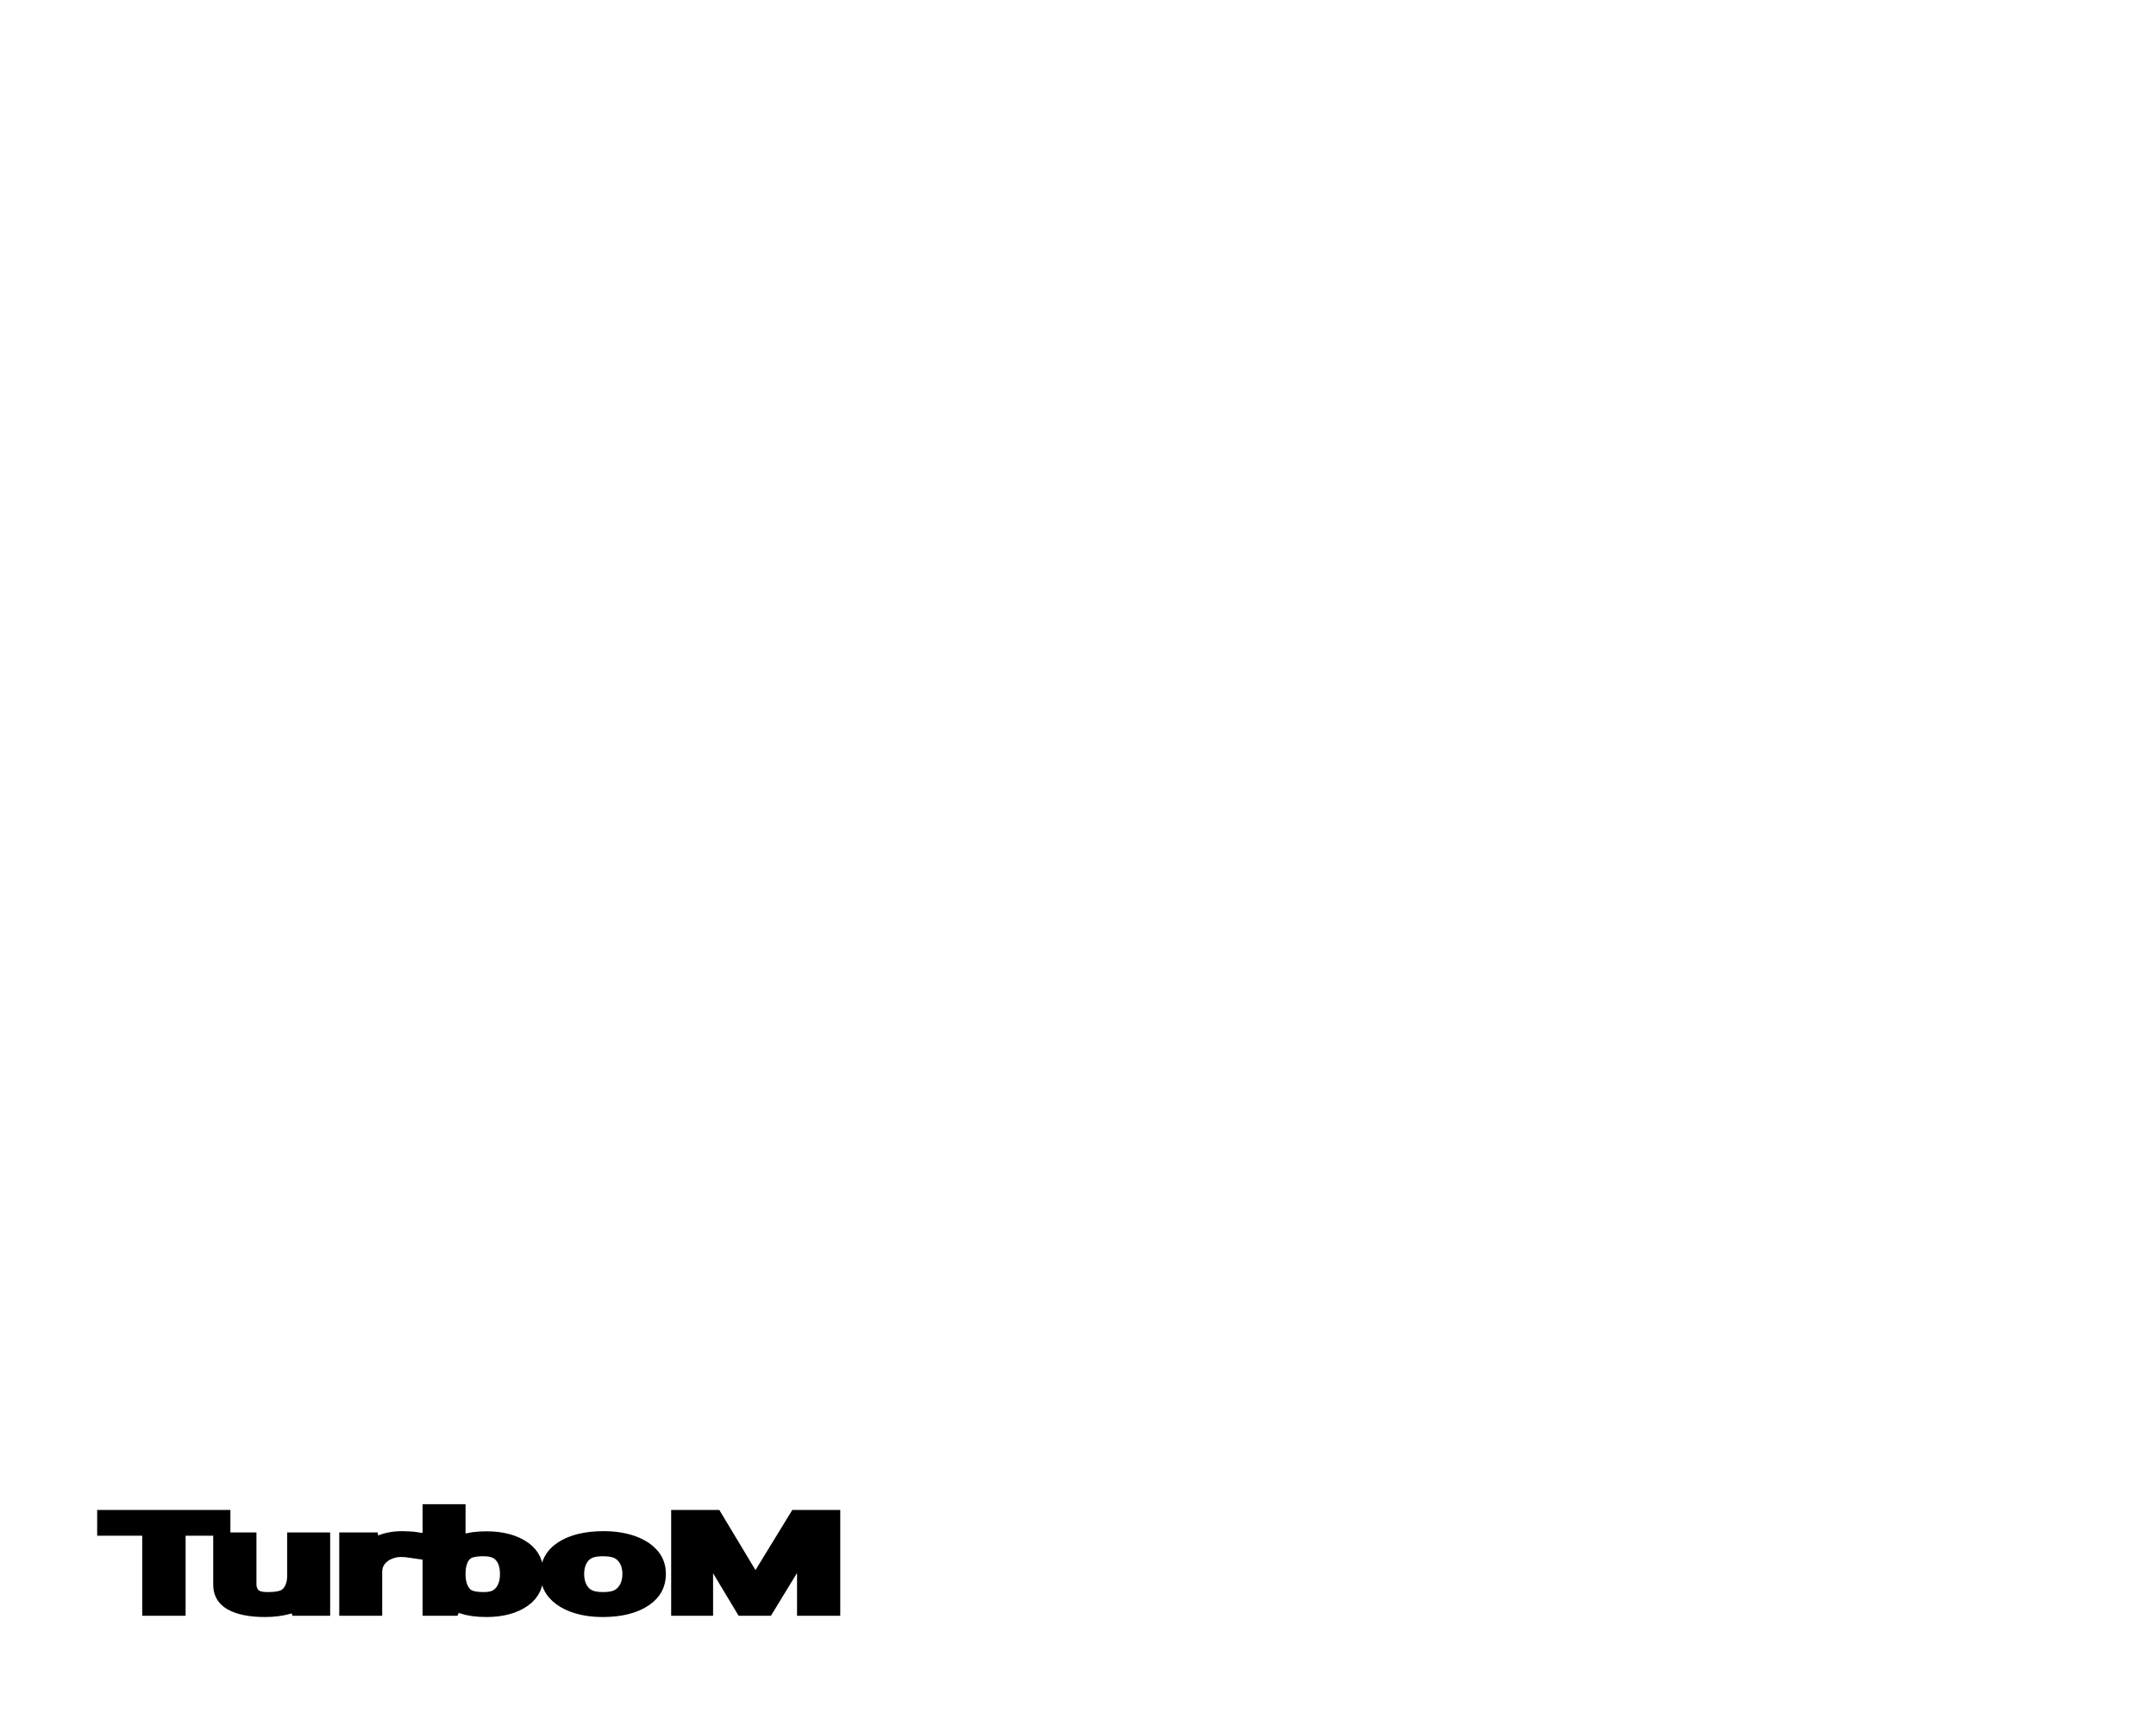
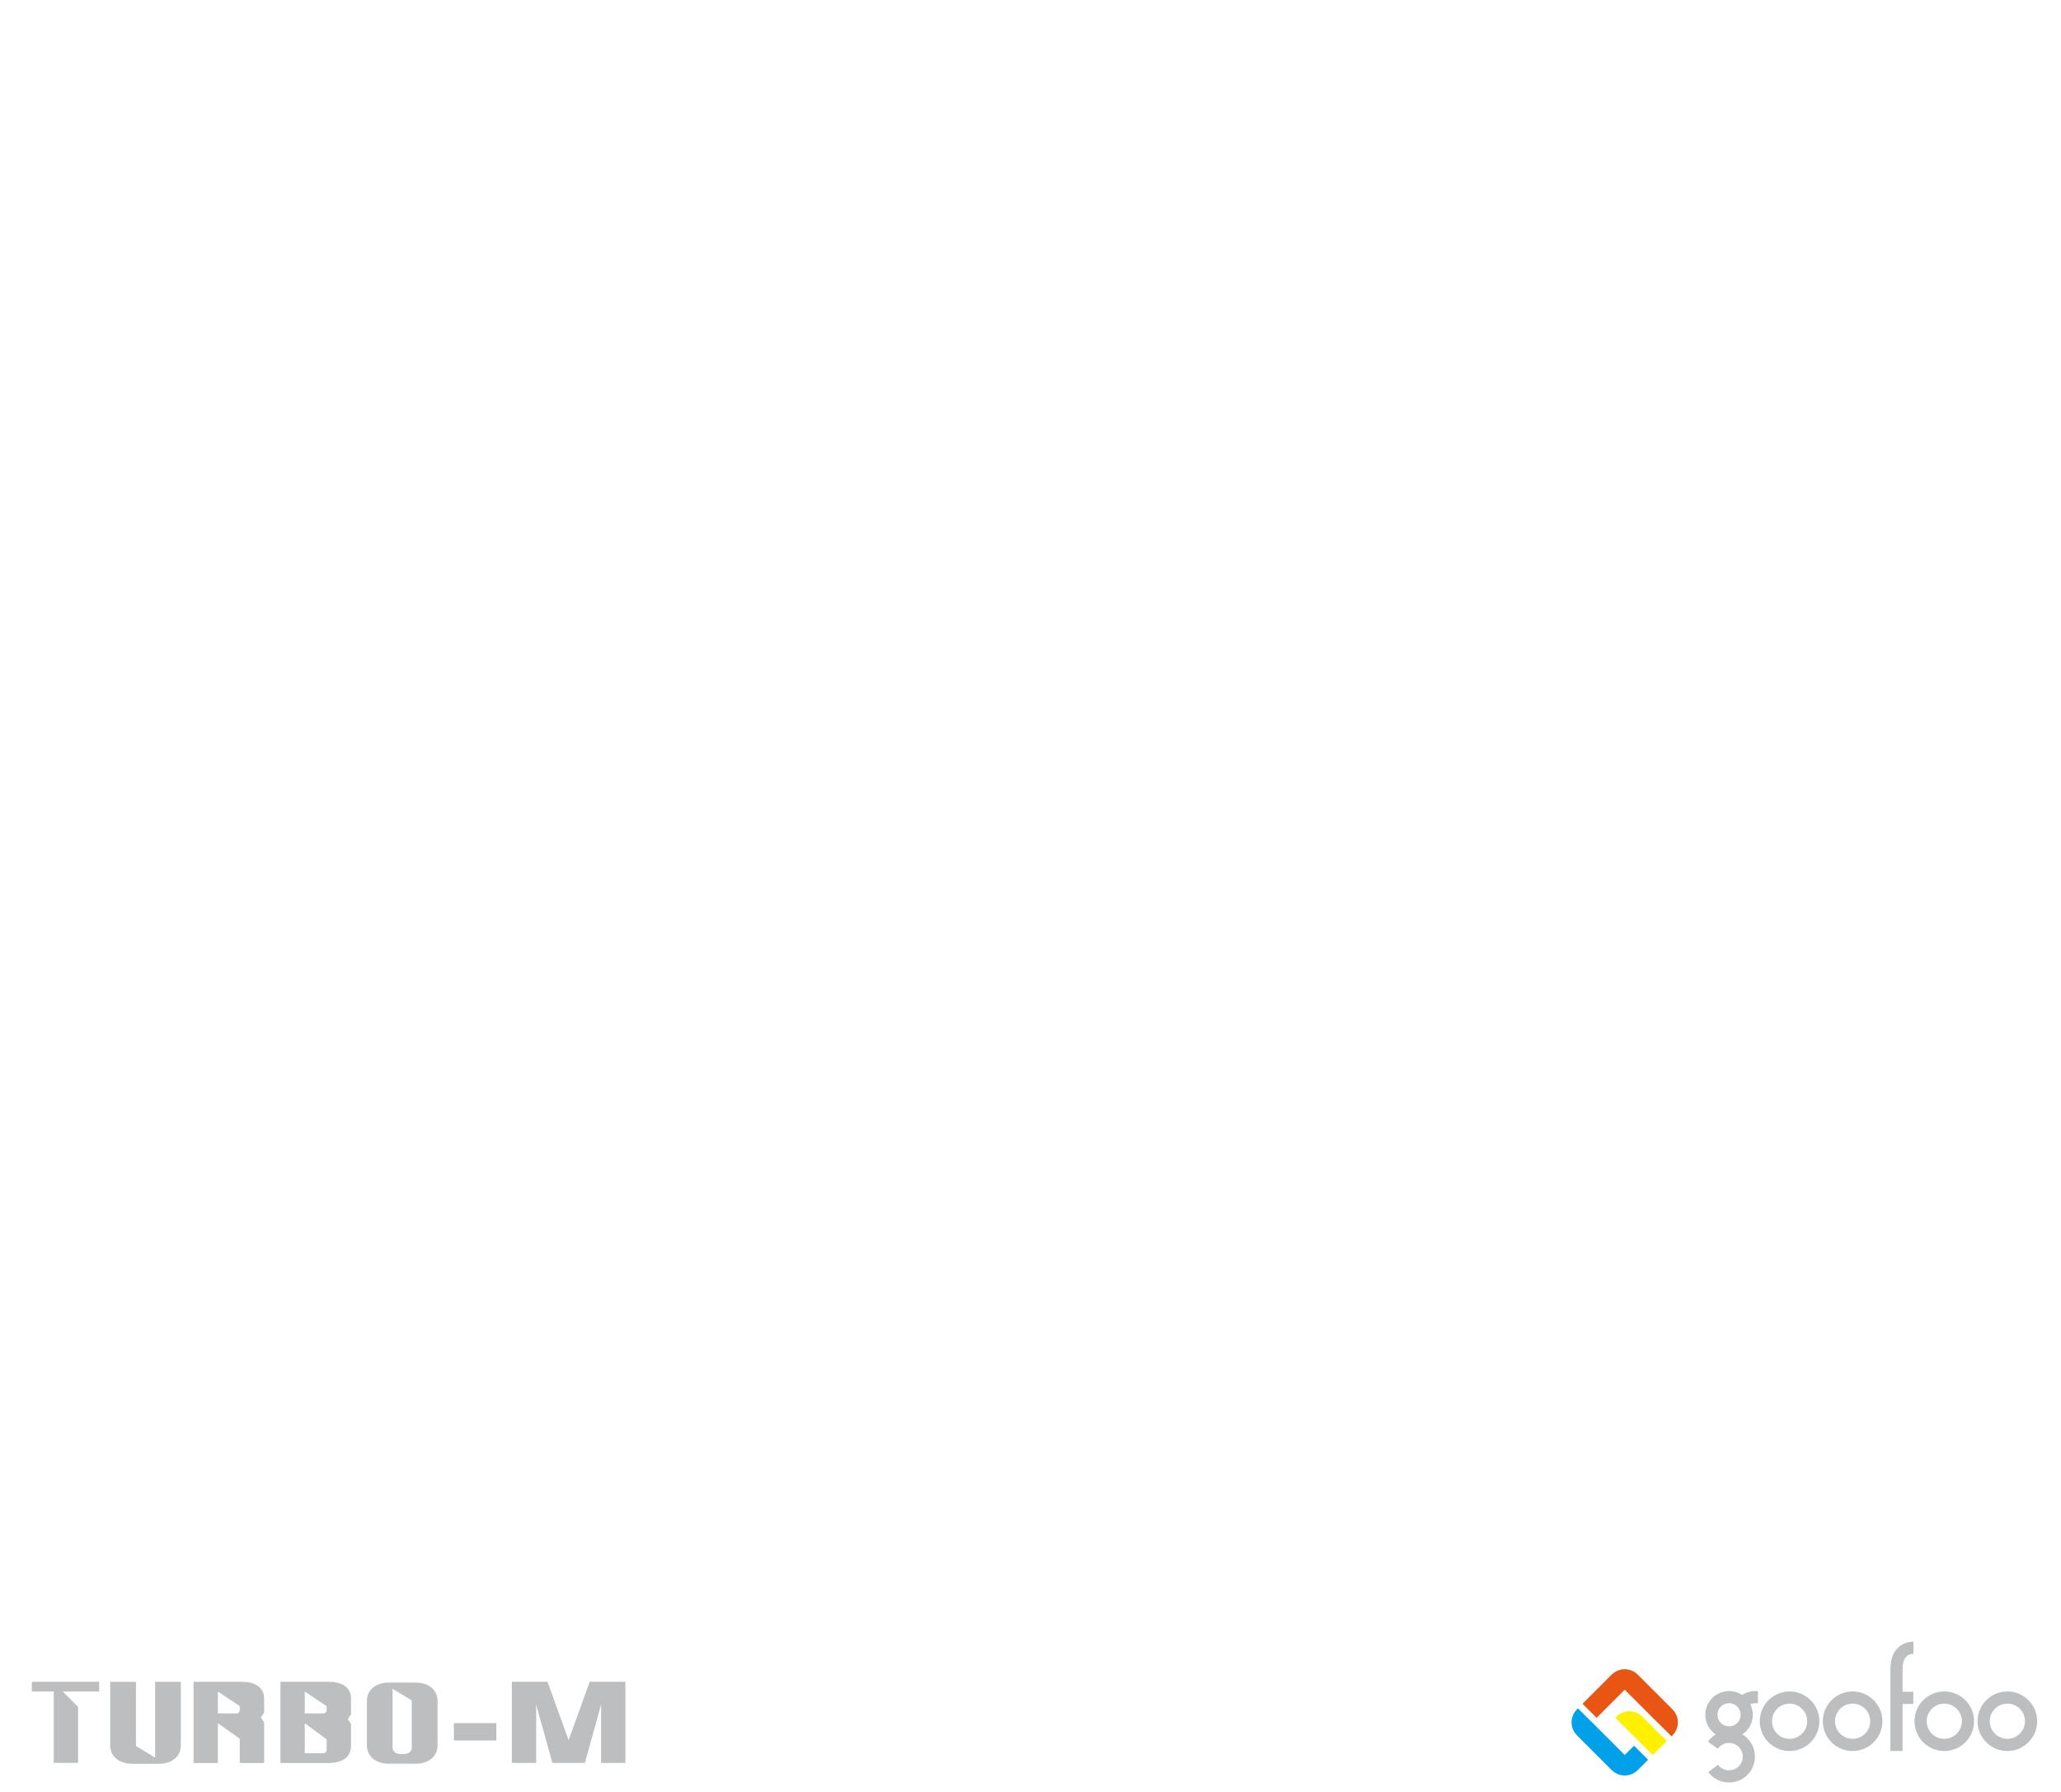
- <svg xmlns="http://www.w3.org/2000/svg" width="600" height="480">
-   <g>
-     <text transform="matrix(2.3401 0 0 1.462 -92.4668 -168.496)" stroke="#000" stroke-width="3" xml:space="preserve" text-anchor="start" font-family="Noto Sans JP" font-size="24" id="svg_1" y="421.256" x="52.334" fill="#000000">TurboM</text>
-   </g>
+ <svg xmlns="http://www.w3.org/2000/svg" id="a" viewBox="0 0 460 400">
+   <path d="M354.78,381.89l6.52-6.52c.73-.73,1.92-.73,2.65,0l7.78,7.78c.73.73.73,1.92,0,2.65l-.23.23" style="fill:none; stroke:#e95513; stroke-width:4.44px;" />
+   <path d="M353.75,382.91l-.23.23c-.73.73-.73,1.92,0,2.65l7.78,7.78c.73.73,1.92.73,2.65,0l2.32-2.32" style="fill:none; stroke:#00a1e9; stroke-width:4.44px;" />
+   <path d="M370.45,390.22l-5.47-5.47c-.73-.73-1.92-.73-2.65,0l-.25.25" style="fill:none; stroke:#fff000; stroke-width:4.44px;" />
+   <path d="M404.71,384.22c0,2.92-2.37,5.29-5.29,5.29s-5.29-2.37-5.29-5.29,2.37-5.29,5.29-5.29,5.29,2.37,5.29,5.29ZM385.91,378.84c-2.17,0-3.94,1.76-3.94,3.94s1.76,3.94,3.94,3.94,3.94-1.76,3.94-3.94-1.76-3.94-3.94-3.94ZM382.36,394.76c.81,1.08,2.1,1.78,3.55,1.78,2.44,0,4.42-1.98,4.42-4.42s-1.98-4.42-4.42-4.42c-1.49,0-2.81.74-3.61,1.87M413.49,378.93c-2.92,0-5.29,2.37-5.29,5.29s2.37,5.29,5.29,5.29,5.29-2.37,5.29-5.29-2.37-5.29-5.29-5.29ZM433.95,378.93c-2.92,0-5.29,2.37-5.29,5.29s2.37,5.29,5.29,5.29,5.29-2.37,5.29-5.29-2.37-5.29-5.29-5.29ZM448.03,378.93c-2.92,0-5.29,2.37-5.29,5.29s2.37,5.29,5.29,5.29,5.29-2.37,5.29-5.29-2.37-5.29-5.29-5.29ZM392.35,378.84h-.61c-1.11,0-2.11.46-2.83,1.2M423.28,372.55v18.31M427.04,379h-3.75M427.08,367.82c-2.02,0-3.79,1.35-3.79,4.73" style="fill:none; stroke:#bcbec0; stroke-miterlimit:10; stroke-width:2.72px;" />
+   <path d="M62.59,375.41h10.63c2.83,0,5.13.99,5.13,3.83v3.42l-.72,1.09.72,1.09v4.87c0,2.83-2.3,3.83-5.13,3.83h-10.63v-18.12ZM68.02,377.59v4.89h4.17c.4,0,.72-.32.72-.72v-.91l-4.89-3.26ZM68.02,384.65v6.7h4.17c.4,0,.72-.32.72-.72v-2.36l-4.89-3.62ZM114.23,375.41h7.97l4.71,13.04,4.71-13.04h7.97v18.12h-5.43v-13.04l-3.62,13.04h-7.25l-3.62-13.04v13.04h-5.43v-18.12ZM43.19,375.41h10.63c2.83,0,5.13.99,5.13,3.83v3.06l-.72,1.09.72,1.09v9.06h-5.43v-5.43l-4.89-3.44v8.88h-5.43v-18.12ZM48.63,377.59v4.89h4.17c.4,0,.72-.32.72-.72v-.91l-4.89-3.26ZM7.1,375.41h15.04v2.17h-8.15l3.44,3.44v12.5h-5.43v-15.94h-4.89v-2.17ZM110.78,384.65h-9.47v3.86h9.47v-3.86ZM86.78,375.59h5.99c2.7,0,4.89,1.46,4.89,4.16v9.79c0,2.7-2.19,4.16-4.89,4.16h-5.99c-2.7,0-4.89-1.46-4.89-4.16v-9.79c0-2.7,2.19-4.16,4.89-4.16ZM87.63,376.97v13.13c0,.99.8,1.43,1.79,1.43h.69c.99,0,1.79-.44,1.79-1.43v-10.54l-4.28-2.59ZM34.62,375.41v16.92l-4.28-2.59v-14.32h-5.74v14.14c0,2.7,2.19,4.16,4.89,4.16h5.99c2.7,0,4.89-1.46,4.89-4.16v-14.14h-5.74Z" style="fill:#bcbec0;" />
</svg>
